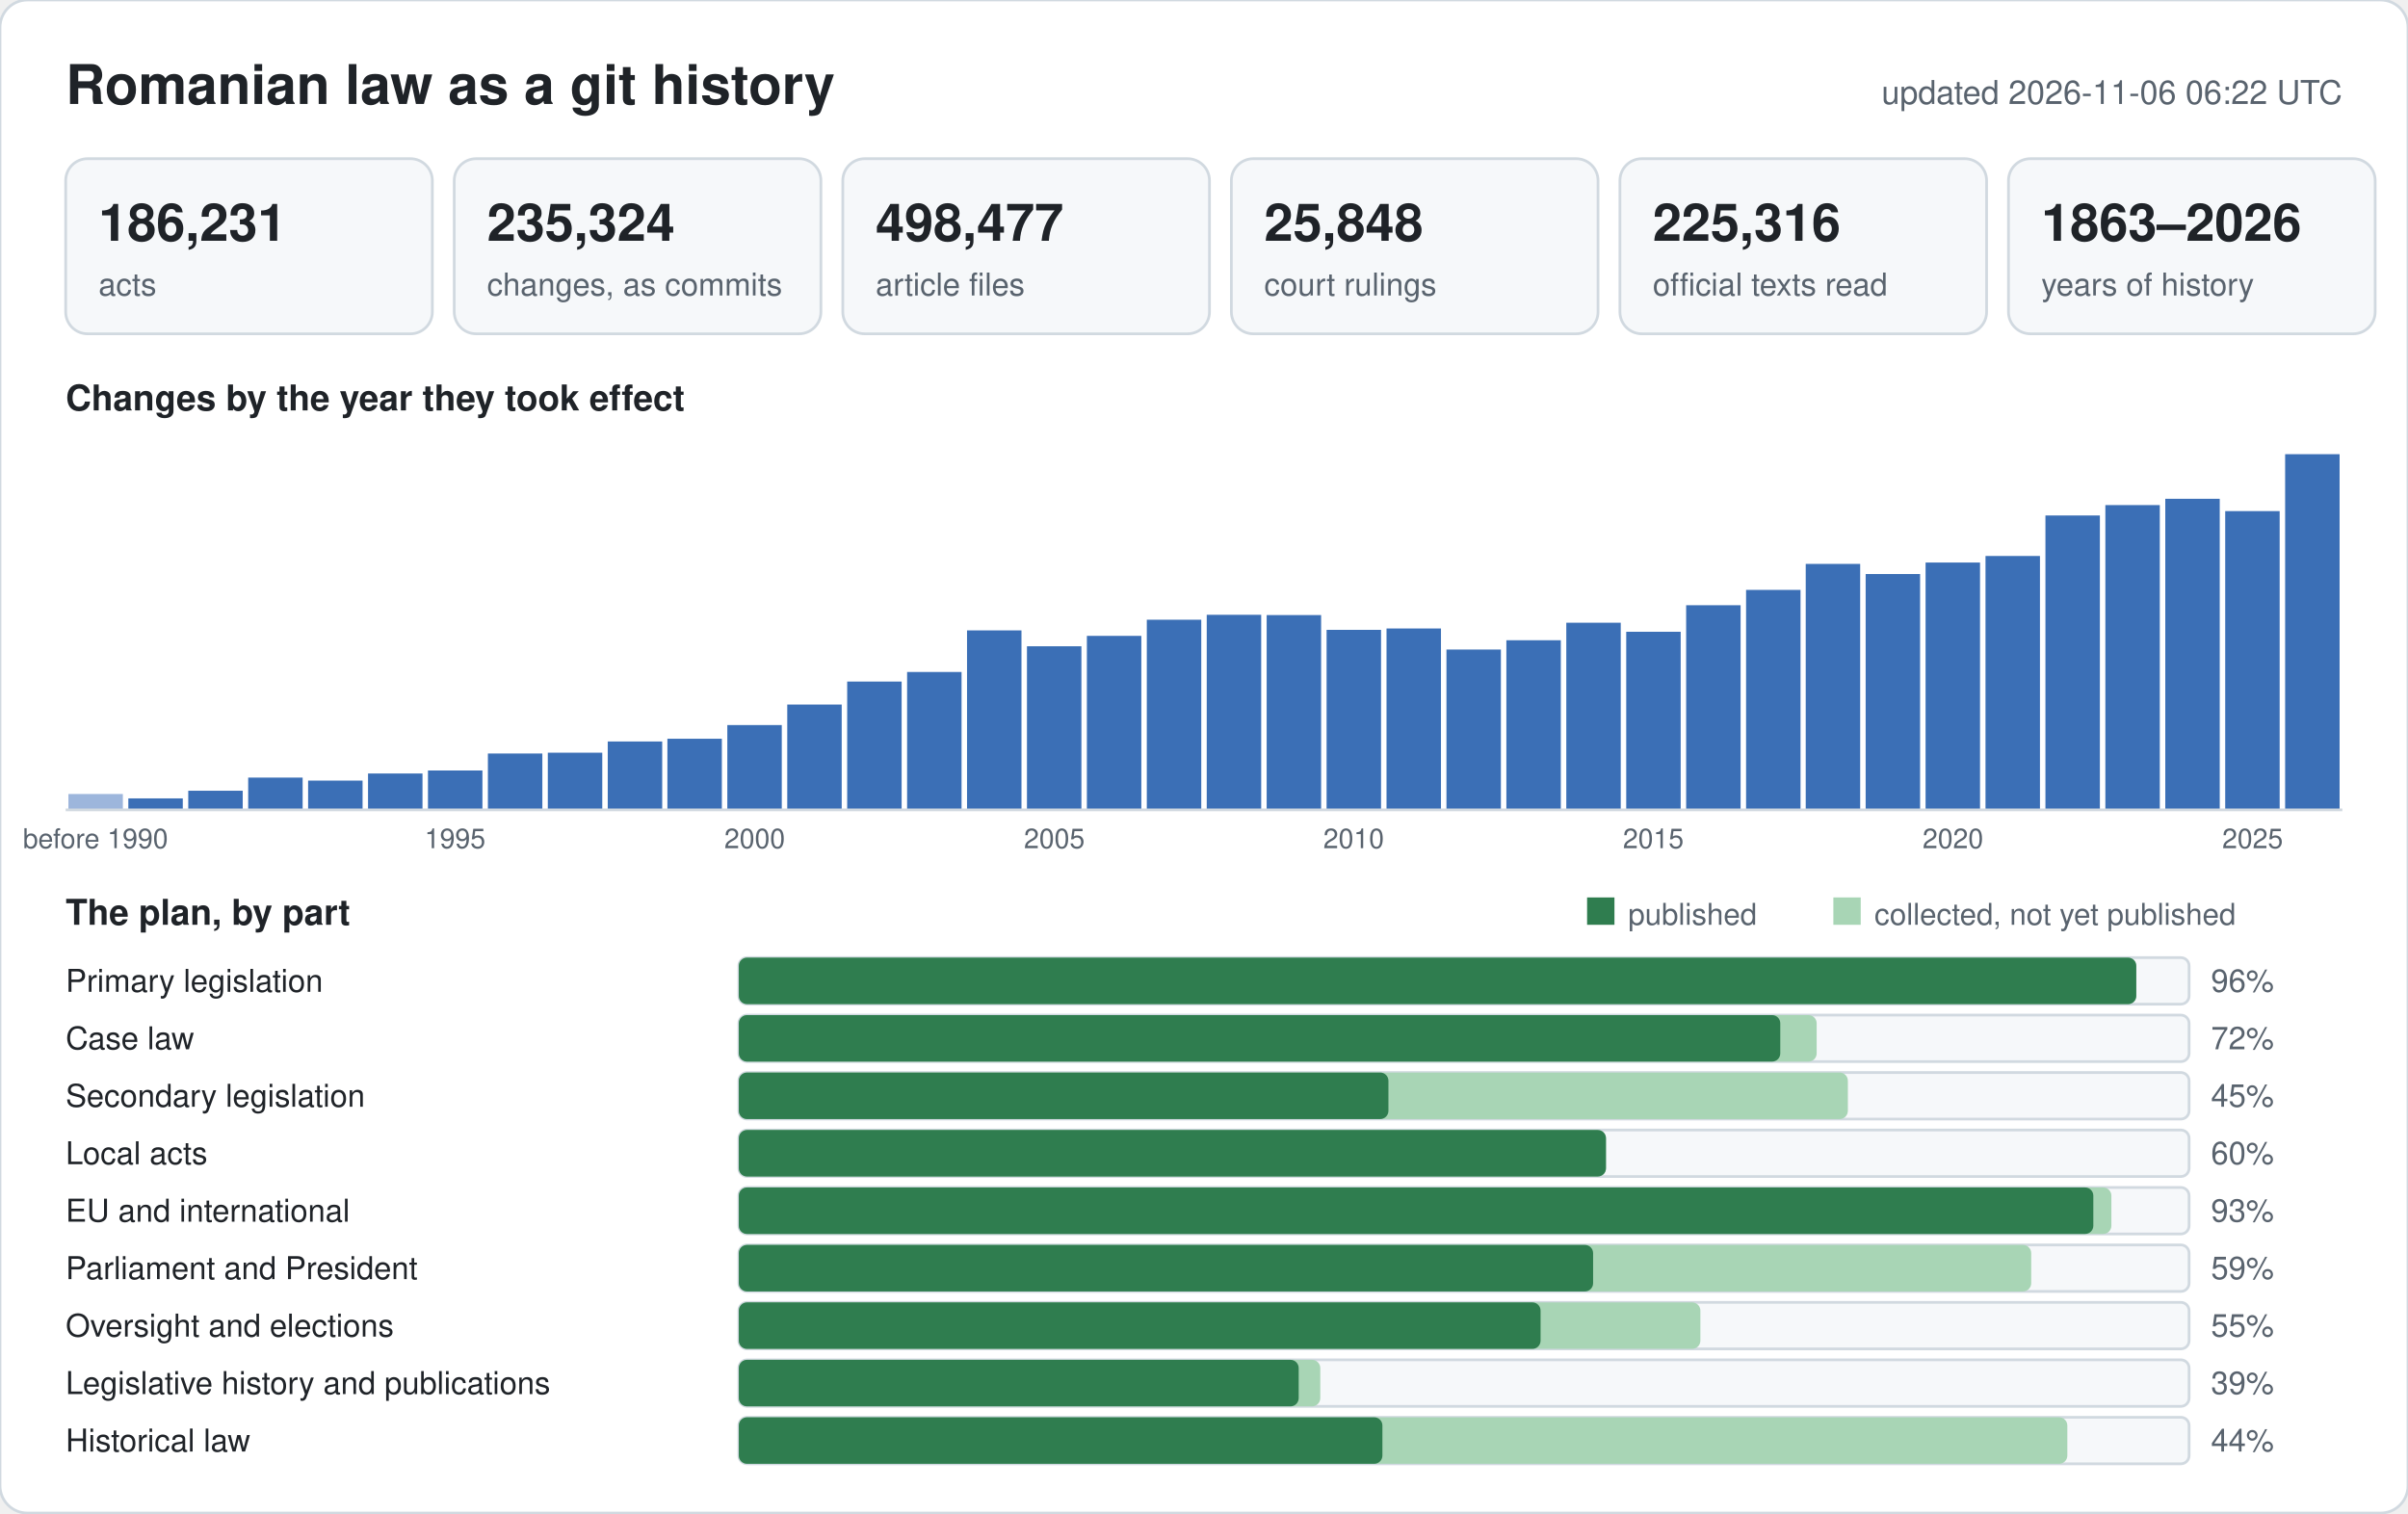
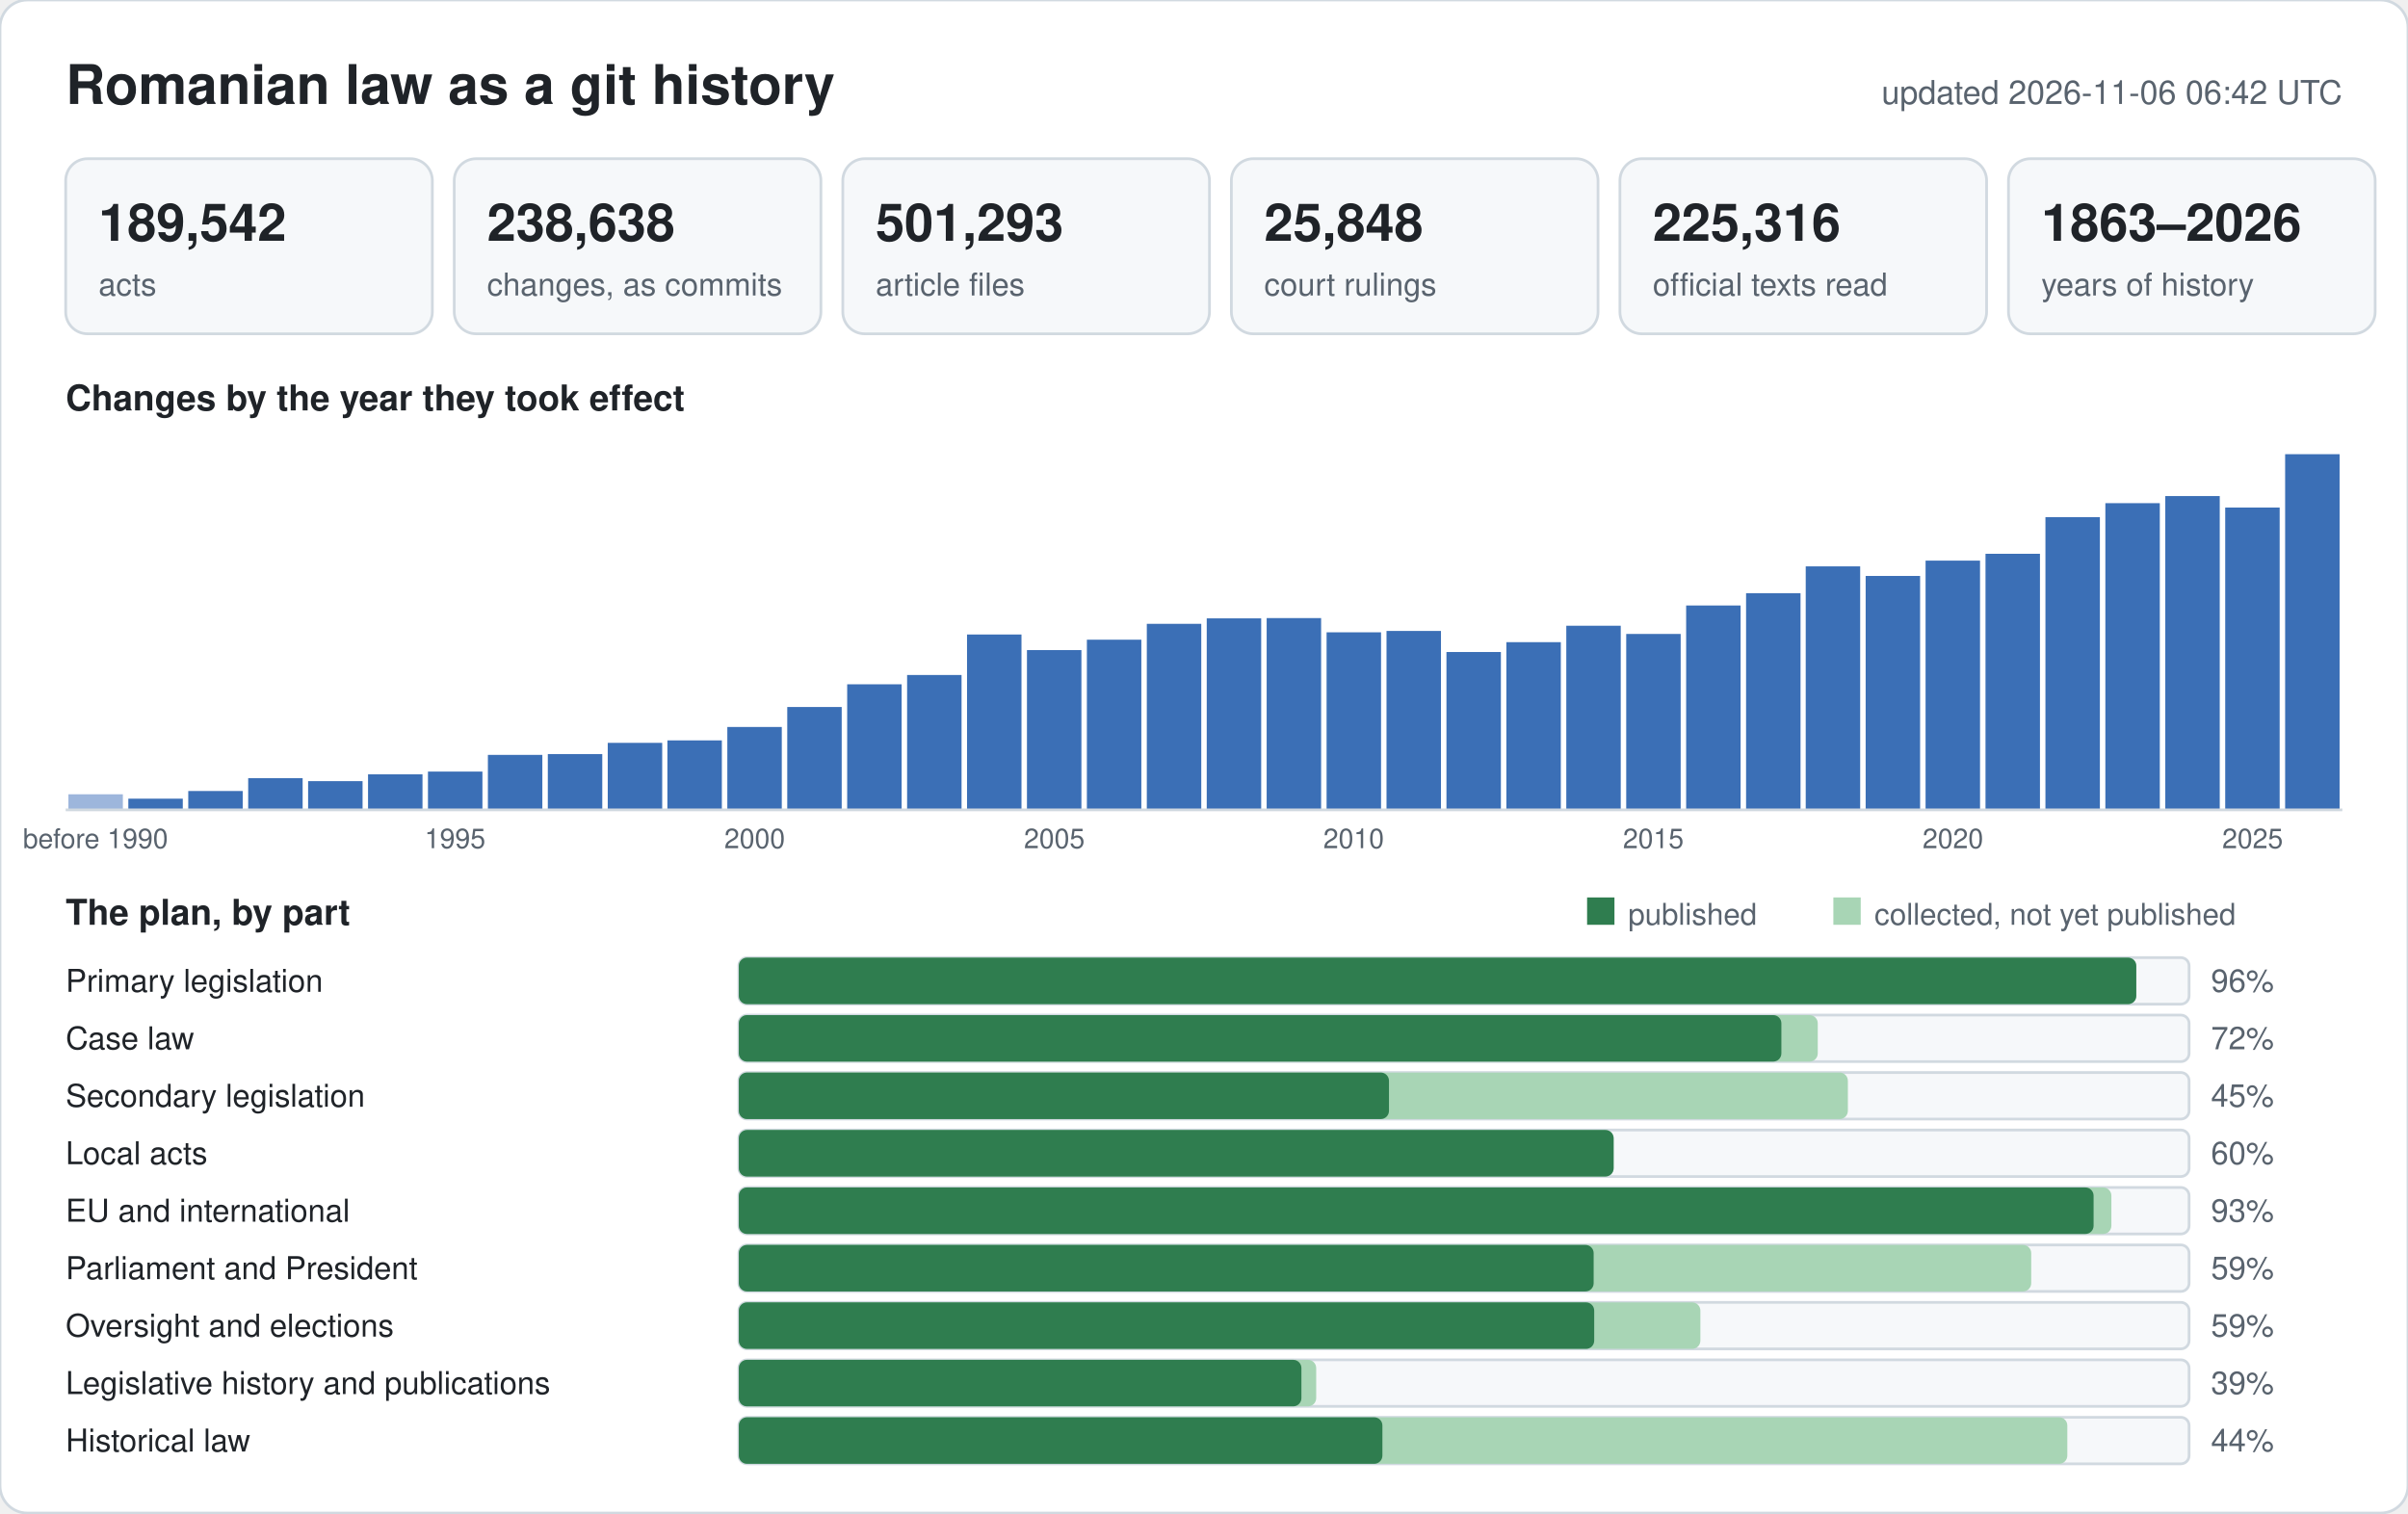
<svg xmlns="http://www.w3.org/2000/svg" width="880" height="553" viewBox="0 0 880 553" font-family="-apple-system,BlinkMacSystemFont,Segoe UI,Helvetica,Arial,sans-serif">
  <rect width="880" height="553" rx="10" fill="#ffffff" stroke="#d1d9e0" />
  <text x="24" y="38" font-size="20" font-weight="600" fill="#1f2328">Romanian law as a git history</text>
-   <text x="856" y="38" font-size="12" text-anchor="end" fill="#59636e">updated 2026-11-06 06:22 UTC</text>
+   <text x="856" y="38" font-size="12" text-anchor="end" fill="#59636e">updated 2026-11-06 06:42 UTC</text>
  <rect x="24" y="58" width="134" height="64" rx="8" fill="#f6f8fa" stroke="#d1d9e0" />
-   <text x="36" y="88" font-size="19" font-weight="600" fill="#1f2328">186,231</text>
+   <text x="36" y="88" font-size="19" font-weight="600" fill="#1f2328">189,542</text>
  <text x="36" y="108" font-size="11.5" fill="#59636e">acts</text>
  <rect x="166" y="58" width="134" height="64" rx="8" fill="#f6f8fa" stroke="#d1d9e0" />
-   <text x="178" y="88" font-size="19" font-weight="600" fill="#1f2328">235,324</text>
+   <text x="178" y="88" font-size="19" font-weight="600" fill="#1f2328">238,638</text>
  <text x="178" y="108" font-size="11.5" fill="#59636e">changes, as commits</text>
  <rect x="308" y="58" width="134" height="64" rx="8" fill="#f6f8fa" stroke="#d1d9e0" />
-   <text x="320" y="88" font-size="19" font-weight="600" fill="#1f2328">498,477</text>
+   <text x="320" y="88" font-size="19" font-weight="600" fill="#1f2328">501,293</text>
  <text x="320" y="108" font-size="11.5" fill="#59636e">article files</text>
  <rect x="450" y="58" width="134" height="64" rx="8" fill="#f6f8fa" stroke="#d1d9e0" />
  <text x="462" y="88" font-size="19" font-weight="600" fill="#1f2328">25,848</text>
  <text x="462" y="108" font-size="11.5" fill="#59636e">court rulings</text>
  <rect x="592" y="58" width="134" height="64" rx="8" fill="#f6f8fa" stroke="#d1d9e0" />
  <text x="604" y="88" font-size="19" font-weight="600" fill="#1f2328">225,316</text>
  <text x="604" y="108" font-size="11.5" fill="#59636e">official texts read</text>
  <rect x="734" y="58" width="134" height="64" rx="8" fill="#f6f8fa" stroke="#d1d9e0" />
  <text x="746" y="88" font-size="19" font-weight="600" fill="#1f2328">1863–2026</text>
  <text x="746" y="108" font-size="11.5" fill="#59636e">years of history</text>
  <text x="24" y="150" font-size="13" font-weight="600" fill="#1f2328">Changes by the year they took effect</text>
-   <rect x="25.0" y="290.2" width="19.9" height="5.8" fill="#9db6dc" />
+   <rect x="25.0" y="290.3" width="19.9" height="5.7" fill="#9db6dc" />
  <text x="34.9" y="310" font-size="10" text-anchor="middle" fill="#59636e">before 1990</text>
-   <rect x="46.9" y="291.8" width="19.9" height="4.2" fill="#3b6fb6" />
-   <rect x="68.8" y="289.0" width="19.9" height="7.0" fill="#3b6fb6" />
-   <rect x="90.7" y="284.2" width="19.9" height="11.8" fill="#3b6fb6" />
-   <rect x="112.6" y="285.3" width="19.9" height="10.7" fill="#3b6fb6" />
-   <rect x="134.5" y="282.7" width="19.9" height="13.3" fill="#3b6fb6" />
-   <rect x="156.4" y="281.6" width="19.9" height="14.4" fill="#3b6fb6" />
+   <rect x="46.9" y="291.9" width="19.9" height="4.1" fill="#3b6fb6" />
+   <rect x="68.8" y="289.1" width="19.9" height="6.9" fill="#3b6fb6" />
+   <rect x="90.7" y="284.4" width="19.9" height="11.6" fill="#3b6fb6" />
+   <rect x="112.6" y="285.5" width="19.9" height="10.5" fill="#3b6fb6" />
+   <rect x="134.5" y="283.0" width="19.9" height="13.0" fill="#3b6fb6" />
+   <rect x="156.4" y="282.0" width="19.9" height="14.0" fill="#3b6fb6" />
  <text x="166.3" y="310" font-size="10" text-anchor="middle" fill="#59636e">1995</text>
-   <rect x="178.3" y="275.4" width="19.9" height="20.6" fill="#3b6fb6" />
-   <rect x="200.2" y="275.1" width="19.9" height="20.9" fill="#3b6fb6" />
-   <rect x="222.1" y="271.0" width="19.9" height="25.0" fill="#3b6fb6" />
-   <rect x="243.9" y="270.0" width="19.9" height="26.0" fill="#3b6fb6" />
-   <rect x="265.8" y="265.0" width="19.9" height="31.0" fill="#3b6fb6" />
+   <rect x="178.3" y="275.9" width="19.9" height="20.1" fill="#3b6fb6" />
+   <rect x="200.2" y="275.6" width="19.9" height="20.4" fill="#3b6fb6" />
+   <rect x="222.1" y="271.5" width="19.9" height="24.5" fill="#3b6fb6" />
+   <rect x="243.9" y="270.6" width="19.9" height="25.4" fill="#3b6fb6" />
+   <rect x="265.8" y="265.7" width="19.9" height="30.3" fill="#3b6fb6" />
  <text x="275.8" y="310" font-size="10" text-anchor="middle" fill="#59636e">2000</text>
-   <rect x="287.7" y="257.5" width="19.9" height="38.5" fill="#3b6fb6" />
-   <rect x="309.6" y="249.1" width="19.9" height="46.9" fill="#3b6fb6" />
-   <rect x="331.5" y="245.6" width="19.9" height="50.4" fill="#3b6fb6" />
-   <rect x="353.4" y="230.4" width="19.9" height="65.6" fill="#3b6fb6" />
-   <rect x="375.3" y="236.2" width="19.9" height="59.8" fill="#3b6fb6" />
+   <rect x="287.7" y="258.4" width="19.9" height="37.6" fill="#3b6fb6" />
+   <rect x="309.6" y="250.1" width="19.9" height="45.9" fill="#3b6fb6" />
+   <rect x="331.5" y="246.7" width="19.9" height="49.3" fill="#3b6fb6" />
+   <rect x="353.4" y="231.9" width="19.9" height="64.1" fill="#3b6fb6" />
+   <rect x="375.3" y="237.6" width="19.9" height="58.4" fill="#3b6fb6" />
  <text x="385.3" y="310" font-size="10" text-anchor="middle" fill="#59636e">2005</text>
-   <rect x="397.2" y="232.4" width="19.9" height="63.6" fill="#3b6fb6" />
-   <rect x="419.1" y="226.5" width="19.9" height="69.5" fill="#3b6fb6" />
-   <rect x="441.0" y="224.7" width="19.9" height="71.3" fill="#3b6fb6" />
-   <rect x="462.9" y="224.8" width="19.9" height="71.2" fill="#3b6fb6" />
-   <rect x="484.8" y="230.2" width="19.9" height="65.8" fill="#3b6fb6" />
+   <rect x="397.2" y="233.8" width="19.9" height="62.2" fill="#3b6fb6" />
+   <rect x="419.1" y="228.0" width="19.9" height="68.0" fill="#3b6fb6" />
+   <rect x="441.0" y="226.0" width="19.9" height="70.0" fill="#3b6fb6" />
+   <rect x="462.9" y="225.9" width="19.9" height="70.1" fill="#3b6fb6" />
+   <rect x="484.8" y="231.1" width="19.9" height="64.9" fill="#3b6fb6" />
  <text x="494.7" y="310" font-size="10" text-anchor="middle" fill="#59636e">2010</text>
-   <rect x="506.7" y="229.7" width="19.9" height="66.3" fill="#3b6fb6" />
-   <rect x="528.6" y="237.4" width="19.9" height="58.6" fill="#3b6fb6" />
-   <rect x="550.5" y="234.0" width="19.9" height="62.0" fill="#3b6fb6" />
-   <rect x="572.4" y="227.6" width="19.9" height="68.4" fill="#3b6fb6" />
-   <rect x="594.3" y="230.9" width="19.9" height="65.1" fill="#3b6fb6" />
+   <rect x="506.7" y="230.6" width="19.9" height="65.4" fill="#3b6fb6" />
+   <rect x="528.6" y="238.3" width="19.9" height="57.7" fill="#3b6fb6" />
+   <rect x="550.5" y="234.7" width="19.9" height="61.3" fill="#3b6fb6" />
+   <rect x="572.4" y="228.7" width="19.9" height="67.3" fill="#3b6fb6" />
+   <rect x="594.3" y="231.7" width="19.9" height="64.3" fill="#3b6fb6" />
  <text x="604.2" y="310" font-size="10" text-anchor="middle" fill="#59636e">2015</text>
-   <rect x="616.2" y="221.2" width="19.9" height="74.8" fill="#3b6fb6" />
-   <rect x="638.1" y="215.6" width="19.9" height="80.4" fill="#3b6fb6" />
-   <rect x="659.9" y="206.1" width="19.9" height="89.9" fill="#3b6fb6" />
-   <rect x="681.8" y="209.8" width="19.9" height="86.2" fill="#3b6fb6" />
-   <rect x="703.7" y="205.6" width="19.9" height="90.4" fill="#3b6fb6" />
+   <rect x="616.2" y="221.3" width="19.9" height="74.7" fill="#3b6fb6" />
+   <rect x="638.1" y="216.8" width="19.9" height="79.2" fill="#3b6fb6" />
+   <rect x="659.9" y="207.0" width="19.9" height="89.0" fill="#3b6fb6" />
+   <rect x="681.8" y="210.5" width="19.9" height="85.5" fill="#3b6fb6" />
+   <rect x="703.7" y="204.9" width="19.9" height="91.1" fill="#3b6fb6" />
  <text x="713.7" y="310" font-size="10" text-anchor="middle" fill="#59636e">2020</text>
-   <rect x="725.6" y="203.2" width="19.9" height="92.8" fill="#3b6fb6" />
-   <rect x="747.5" y="188.4" width="19.9" height="107.6" fill="#3b6fb6" />
-   <rect x="769.4" y="184.6" width="19.9" height="111.4" fill="#3b6fb6" />
-   <rect x="791.3" y="182.3" width="19.9" height="113.7" fill="#3b6fb6" />
-   <rect x="813.2" y="186.8" width="19.9" height="109.2" fill="#3b6fb6" />
+   <rect x="725.6" y="202.4" width="19.9" height="93.6" fill="#3b6fb6" />
+   <rect x="747.5" y="189.0" width="19.9" height="107.0" fill="#3b6fb6" />
+   <rect x="769.4" y="183.9" width="19.9" height="112.1" fill="#3b6fb6" />
+   <rect x="791.3" y="181.3" width="19.9" height="114.7" fill="#3b6fb6" />
+   <rect x="813.2" y="185.5" width="19.9" height="110.5" fill="#3b6fb6" />
  <text x="823.2" y="310" font-size="10" text-anchor="middle" fill="#59636e">2025</text>
  <rect x="835.1" y="166.0" width="19.9" height="130.0" fill="#3b6fb6" />
  <line x1="24" y1="296" x2="856" y2="296" stroke="#d1d9e0" />
  <text x="24" y="338" font-size="13" font-weight="600" fill="#1f2328">The plan, by part</text>
  <rect x="580" y="328" width="10" height="10" fill="#2f7d4f" />
  <text x="595" y="338" font-size="11" fill="#59636e">published</text>
  <rect x="670" y="328" width="10" height="10" fill="#a8d5b5" />
  <text x="685" y="338" font-size="11" fill="#59636e">collected, not yet published</text>
  <text x="24" y="362.5" font-size="11.5" fill="#1f2328">Primary legislation</text>
  <rect x="270" y="350" width="530" height="17" rx="3" fill="#f6f8fa" stroke="#d1d9e0" />
  <rect x="270" y="350" width="510.7" height="17" rx="3" fill="#a8d5b5" />
  <rect x="270" y="350" width="510.7" height="17" rx="3" fill="#2f7d4f" />
  <text x="808" y="362.5" font-size="11.5" fill="#59636e">96%</text>
  <text x="24" y="383.5" font-size="11.5" fill="#1f2328">Case law</text>
  <rect x="270" y="371" width="530" height="17" rx="3" fill="#f6f8fa" stroke="#d1d9e0" />
-   <rect x="270" y="371" width="393.9" height="17" rx="3" fill="#a8d5b5" />
-   <rect x="270" y="371" width="380.6" height="17" rx="3" fill="#2f7d4f" />
+   <rect x="270" y="371" width="394.3" height="17" rx="3" fill="#a8d5b5" />
+   <rect x="270" y="371" width="381.0" height="17" rx="3" fill="#2f7d4f" />
  <text x="808" y="383.5" font-size="11.5" fill="#59636e">72%</text>
  <text x="24" y="404.5" font-size="11.5" fill="#1f2328">Secondary legislation</text>
  <rect x="270" y="392" width="530" height="17" rx="3" fill="#f6f8fa" stroke="#d1d9e0" />
  <rect x="270" y="392" width="405.3" height="17" rx="3" fill="#a8d5b5" />
-   <rect x="270" y="392" width="237.4" height="17" rx="3" fill="#2f7d4f" />
+   <rect x="270" y="392" width="237.6" height="17" rx="3" fill="#2f7d4f" />
  <text x="808" y="404.5" font-size="11.5" fill="#59636e">45%</text>
  <text x="24" y="425.5" font-size="11.5" fill="#1f2328">Local acts</text>
  <rect x="270" y="413" width="530" height="17" rx="3" fill="#f6f8fa" stroke="#d1d9e0" />
-   <rect x="270" y="413" width="316.9" height="17" rx="3" fill="#a8d5b5" />
-   <rect x="270" y="413" width="316.9" height="17" rx="3" fill="#2f7d4f" />
+   <rect x="270" y="413" width="319.7" height="17" rx="3" fill="#a8d5b5" />
+   <rect x="270" y="413" width="319.7" height="17" rx="3" fill="#2f7d4f" />
  <text x="808" y="425.5" font-size="11.5" fill="#59636e">60%</text>
  <text x="24" y="446.5" font-size="11.5" fill="#1f2328">EU and international</text>
  <rect x="270" y="434" width="530" height="17" rx="3" fill="#f6f8fa" stroke="#d1d9e0" />
  <rect x="270" y="434" width="501.6" height="17" rx="3" fill="#a8d5b5" />
-   <rect x="270" y="434" width="495.0" height="17" rx="3" fill="#2f7d4f" />
+   <rect x="270" y="434" width="495.1" height="17" rx="3" fill="#2f7d4f" />
  <text x="808" y="446.5" font-size="11.5" fill="#59636e">93%</text>
  <text x="24" y="467.5" font-size="11.5" fill="#1f2328">Parliament and President</text>
  <rect x="270" y="455" width="530" height="17" rx="3" fill="#f6f8fa" stroke="#d1d9e0" />
  <rect x="270" y="455" width="472.3" height="17" rx="3" fill="#a8d5b5" />
-   <rect x="270" y="455" width="312.2" height="17" rx="3" fill="#2f7d4f" />
+   <rect x="270" y="455" width="312.4" height="17" rx="3" fill="#2f7d4f" />
  <text x="808" y="467.5" font-size="11.5" fill="#59636e">59%</text>
  <text x="24" y="488.5" font-size="11.5" fill="#1f2328">Oversight and elections</text>
  <rect x="270" y="476" width="530" height="17" rx="3" fill="#f6f8fa" stroke="#d1d9e0" />
  <rect x="270" y="476" width="351.4" height="17" rx="3" fill="#a8d5b5" />
-   <rect x="270" y="476" width="293.0" height="17" rx="3" fill="#2f7d4f" />
-   <text x="808" y="488.5" font-size="11.5" fill="#59636e">55%</text>
+   <rect x="270" y="476" width="312.6" height="17" rx="3" fill="#2f7d4f" />
+   <text x="808" y="488.5" font-size="11.5" fill="#59636e">59%</text>
  <text x="24" y="509.5" font-size="11.5" fill="#1f2328">Legislative history and publications</text>
  <rect x="270" y="497" width="530" height="17" rx="3" fill="#f6f8fa" stroke="#d1d9e0" />
-   <rect x="270" y="497" width="212.5" height="17" rx="3" fill="#a8d5b5" />
-   <rect x="270" y="497" width="204.6" height="17" rx="3" fill="#2f7d4f" />
+   <rect x="270" y="497" width="211.0" height="17" rx="3" fill="#a8d5b5" />
+   <rect x="270" y="497" width="205.6" height="17" rx="3" fill="#2f7d4f" />
  <text x="808" y="509.5" font-size="11.5" fill="#59636e">39%</text>
  <text x="24" y="530.5" font-size="11.5" fill="#1f2328">Historical law</text>
  <rect x="270" y="518" width="530" height="17" rx="3" fill="#f6f8fa" stroke="#d1d9e0" />
  <rect x="270" y="518" width="485.5" height="17" rx="3" fill="#a8d5b5" />
  <rect x="270" y="518" width="235.2" height="17" rx="3" fill="#2f7d4f" />
  <text x="808" y="530.5" font-size="11.5" fill="#59636e">44%</text>
</svg>
